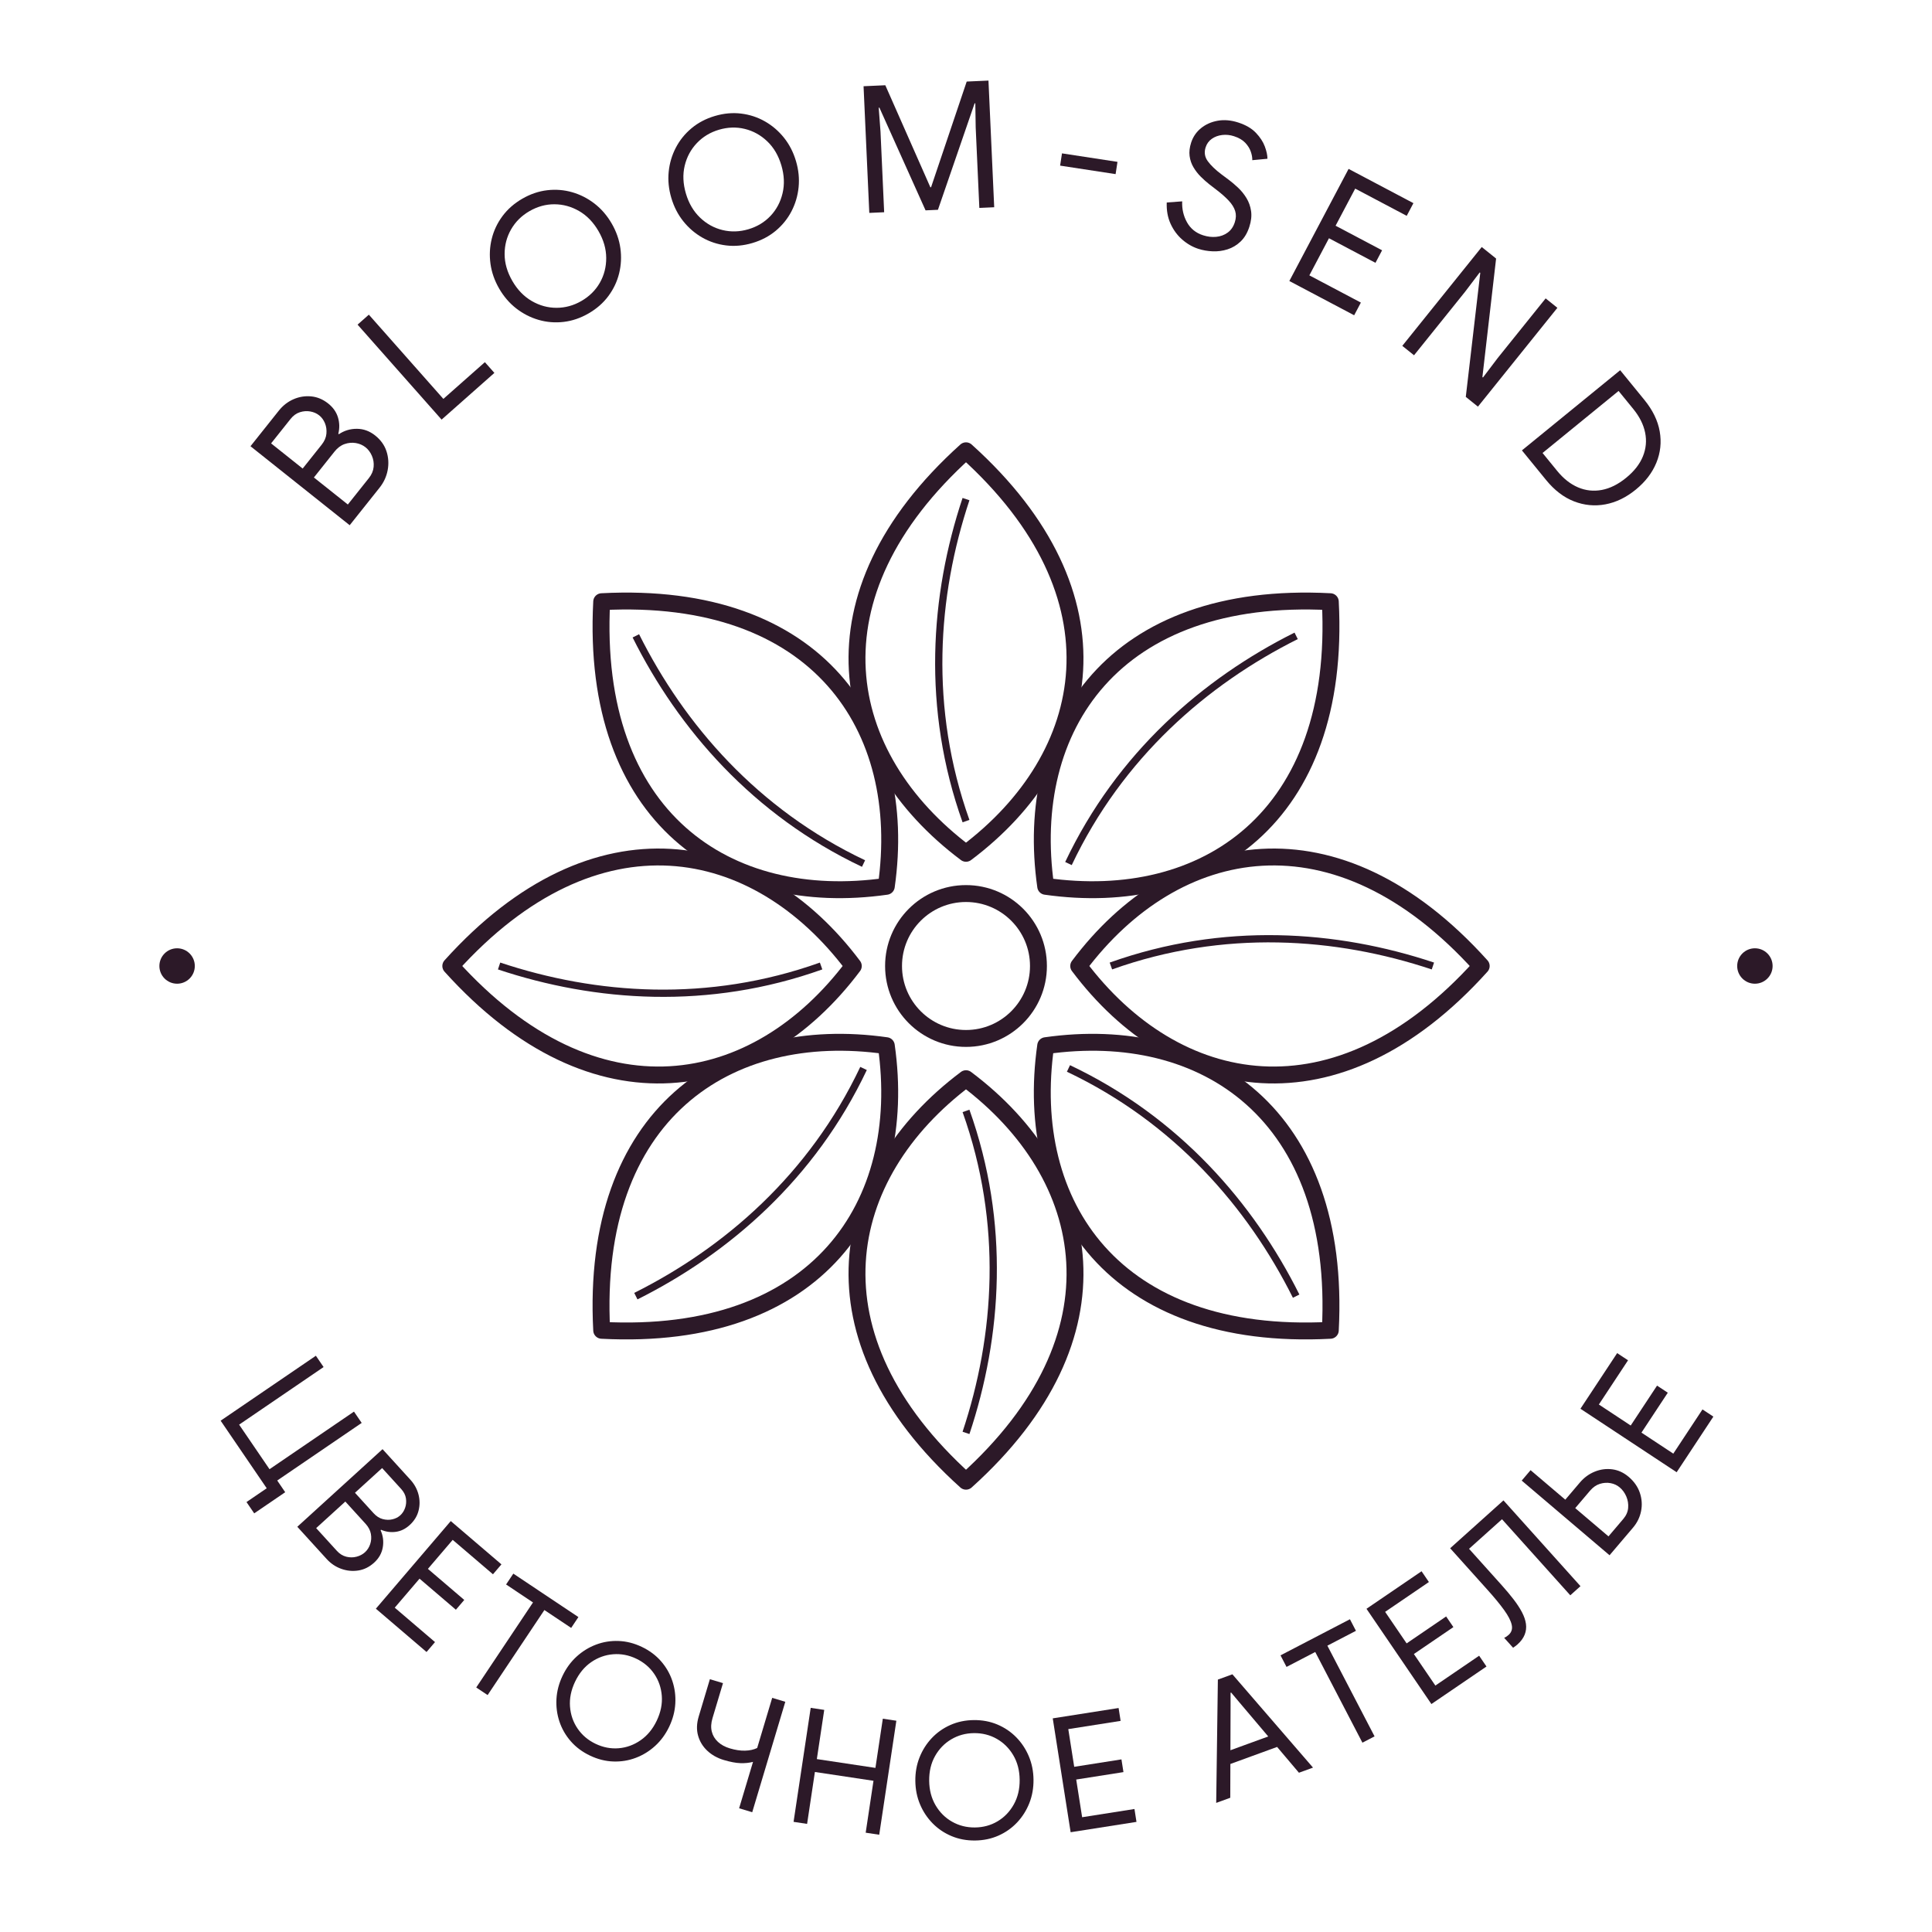
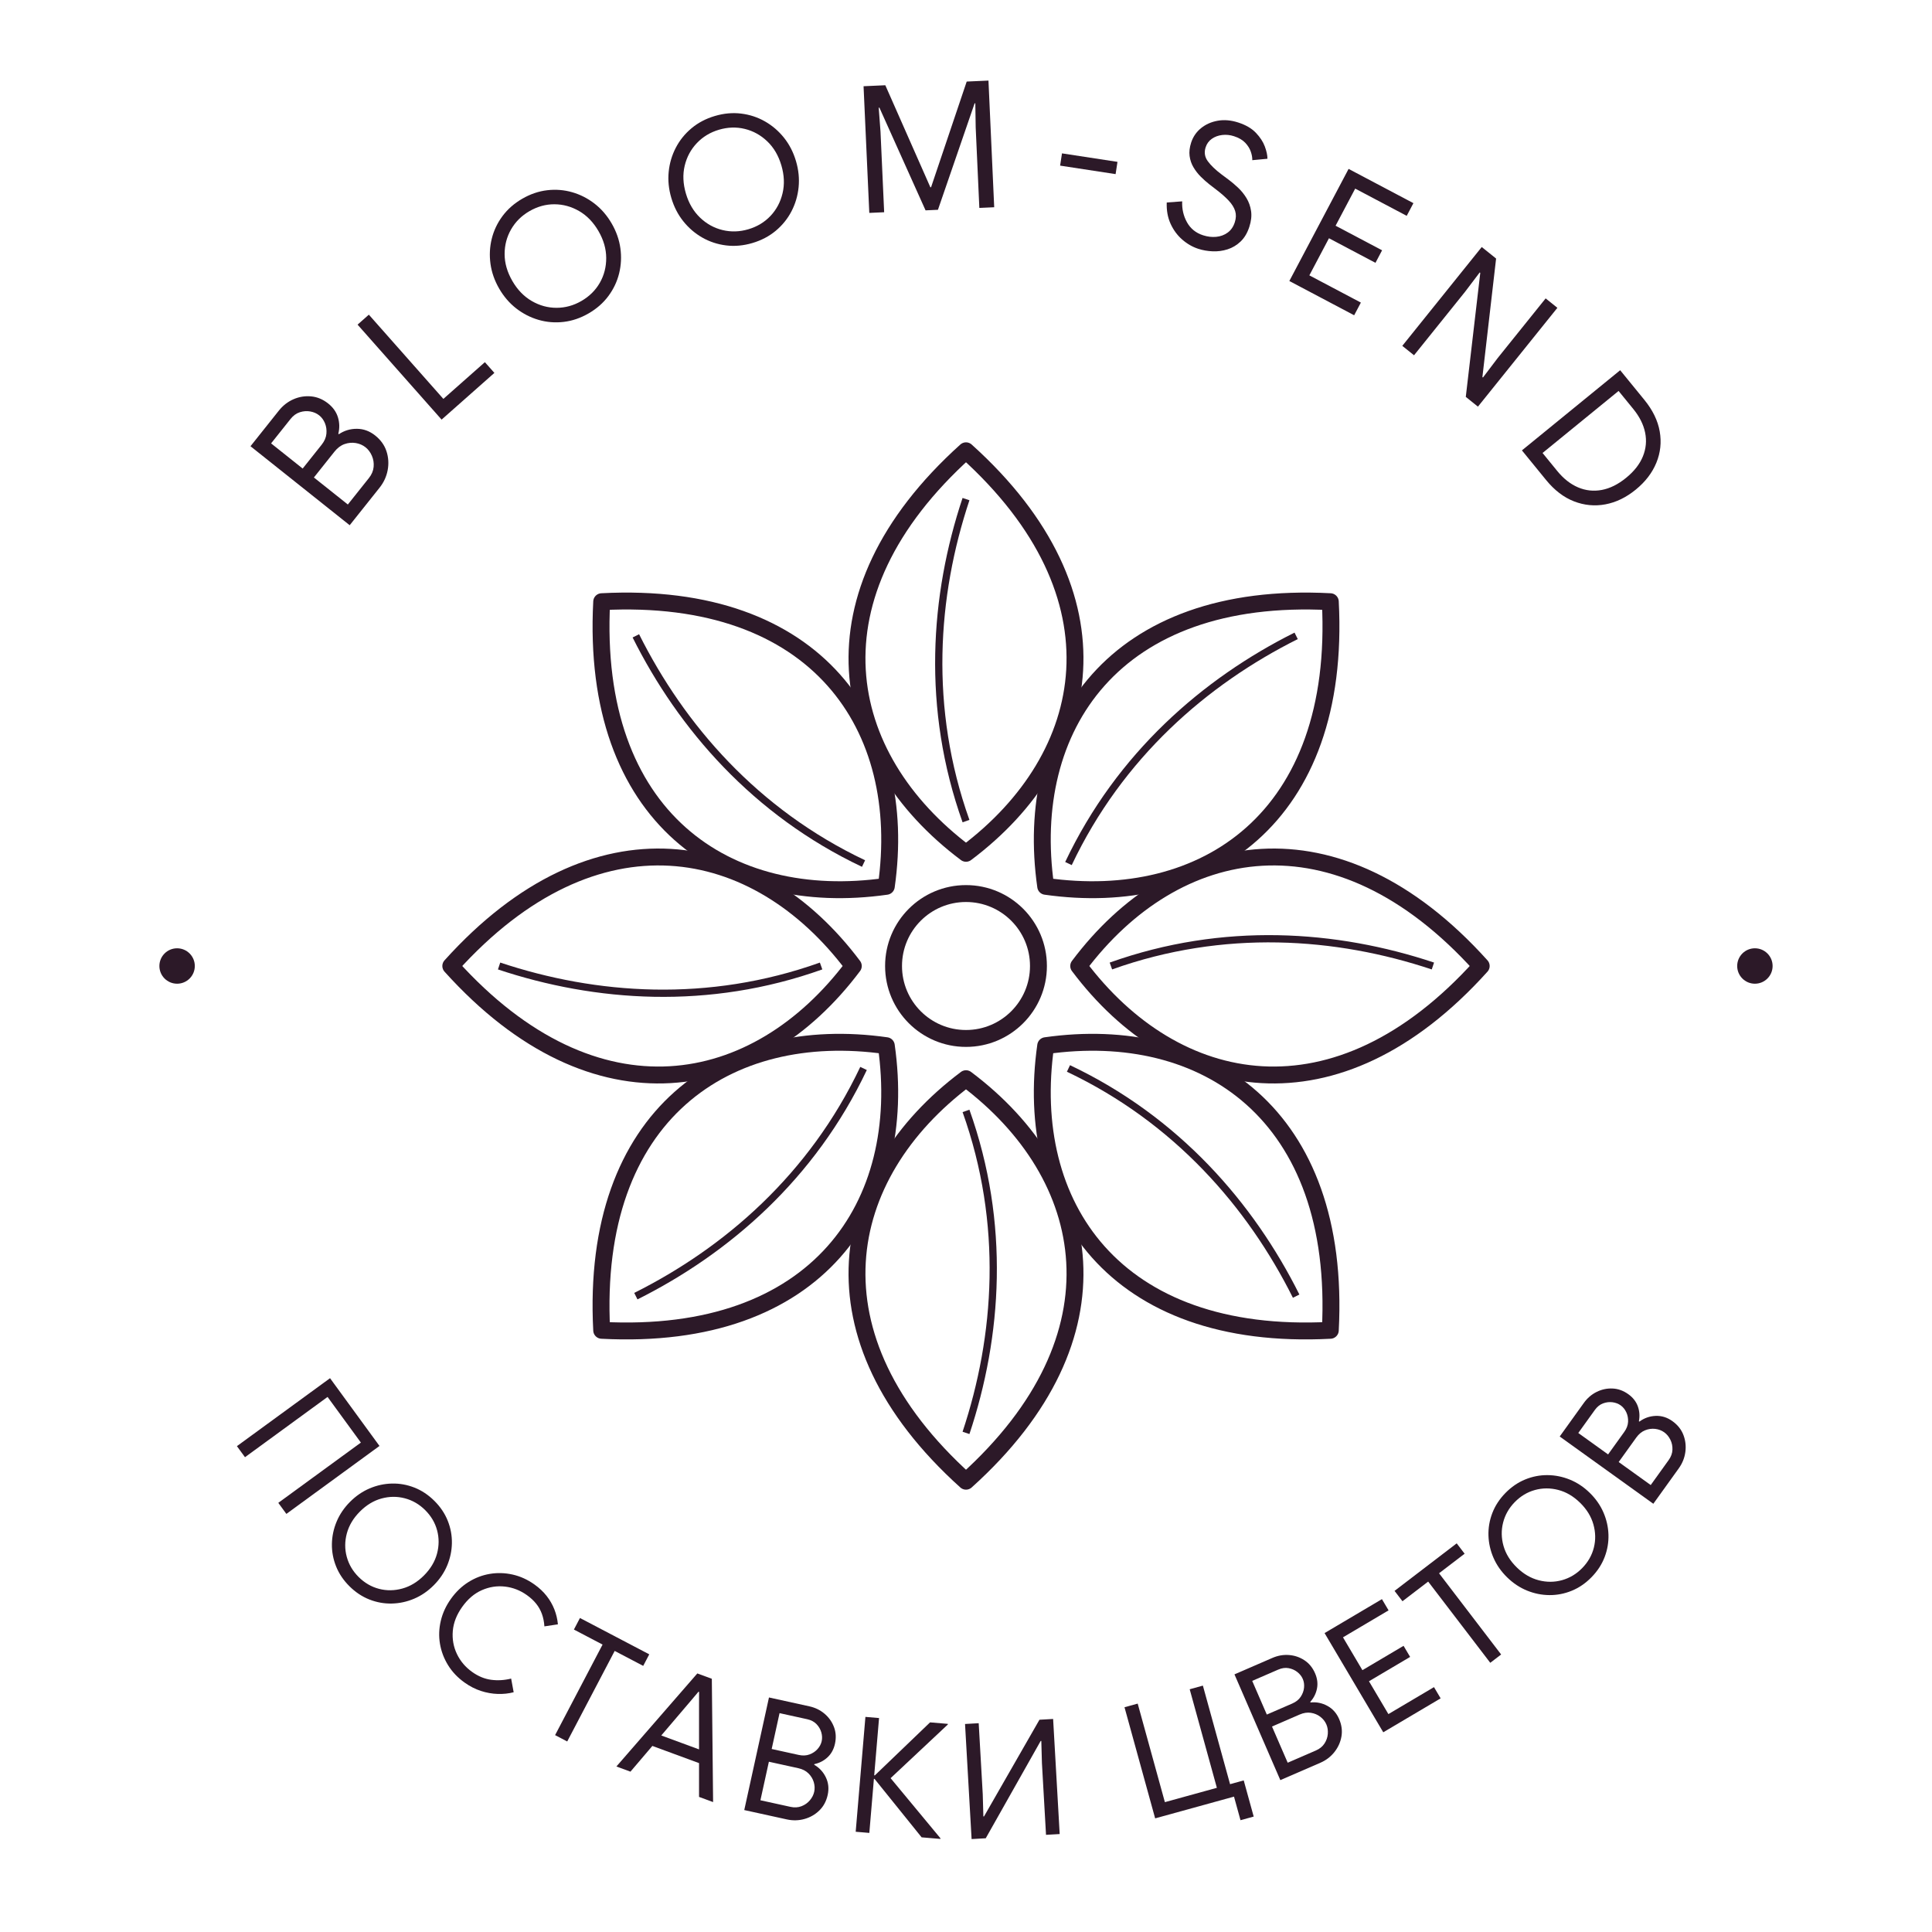
<svg xmlns="http://www.w3.org/2000/svg" viewBox="0 0 120 120" fill="#2c1928" color="#2c1928">
  <path transform="translate(23.234 30.7209) rotate(-51.4675) translate(-3.3 0) scale(0.011 -0.011)" d="M79 0V716H336Q391 716 437.5 691.5Q484 667 512.5 623.5Q541 580 541 523Q541 470 514.0 431.0Q487 392 443 372V368Q496 351 530.5 307.0Q565 263 565 203Q565 143 535.0 97.5Q505 52 456.0 26.0Q407 0 350 0ZM124 326V407H336Q374 407 401.0 424.5Q428 442 442.5 468.0Q457 494 457 521Q457 548 443.0 574.0Q429 600 403.0 617.5Q377 635 340 635H164V81H355Q393 81 421.0 99.5Q449 118 464.0 146.5Q479 175 479 204Q479 234 463.5 262.0Q448 290 419.5 308.0Q391 326 351 326Z" />
  <path transform="translate(28.8577 24.7983) rotate(-41.4986) translate(-2.7775 0) scale(0.011 -0.011)" d="M79 0V716H164V81H477V0Z" />
  <path transform="translate(36.4707 19.3137) rotate(-30.0413) translate(-4.521 0) scale(0.011 -0.011)" d="M411 -16Q332 -16 265.0 13.0Q198 42 148.5 93.5Q99 145 71.5 212.5Q44 280 44 358Q44 436 71.5 503.5Q99 571 148.5 622.5Q198 674 265.0 703.0Q332 732 411 732Q490 732 557.0 703.0Q624 674 673.5 622.5Q723 571 750.5 503.5Q778 436 778 358Q778 280 750.5 212.5Q723 145 673.5 93.5Q624 42 557.0 13.0Q490 -16 411 -16ZM411 65Q489 65 552.5 102.0Q616 139 654.0 205.5Q692 272 692 358Q692 445 654.0 511.0Q616 577 552.5 614.0Q489 651 411 651Q334 651 270.0 614.0Q206 577 168.0 511.0Q130 445 130 358Q130 272 168.0 205.5Q206 139 270.0 102.0Q334 65 411 65Z" />
  <path transform="translate(46.6839 14.9258) rotate(-16.4585) translate(-4.521 0) scale(0.011 -0.011)" d="M411 -16Q332 -16 265.0 13.0Q198 42 148.5 93.5Q99 145 71.5 212.5Q44 280 44 358Q44 436 71.5 503.5Q99 571 148.5 622.5Q198 674 265.0 703.0Q332 732 411 732Q490 732 557.0 703.0Q624 674 673.5 622.5Q723 571 750.5 503.5Q778 436 778 358Q778 280 750.5 212.5Q723 145 673.5 93.5Q624 42 557.0 13.0Q490 -16 411 -16ZM411 65Q489 65 552.5 102.0Q616 139 654.0 205.5Q692 272 692 358Q692 445 654.0 511.0Q616 577 552.5 614.0Q489 651 411 651Q334 651 270.0 614.0Q206 577 168.0 511.0Q130 445 130 358Q130 272 168.0 205.5Q206 139 270.0 102.0Q334 65 411 65Z" />
  <path transform="translate(57.8727 13.0482) rotate(-2.5942) translate(-4.752 0) scale(0.011 -0.011)" d="M79 0V716H202L430 129H434L662 716H785V0H701V455L705 591H701L467 0H397L163 591H159L163 455V0Z" />
  <path transform="translate(67.1111 13.5411) rotate(8.7023) translate(-2.4145 0) scale(0.011 -0.011)" d="M61 275V345H378V275Z" />
  <path transform="translate(74.4667 15.2818) rotate(17.9269) translate(-3.0525 0) scale(0.011 -0.011)" d="M279 -16Q227 -16 176.0 6.0Q125 28 86.0 71.0Q47 114 29 178L110 211Q127 149 172.0 107.0Q217 65 281 65Q321 65 354.5 79.5Q388 94 408.5 122.0Q429 150 429 190Q429 226 411.5 251.0Q394 276 359.0 295.5Q324 315 273 333L228 349Q198 360 167.5 375.5Q137 391 111.5 413.5Q86 436 71.0 467.5Q56 499 56 542Q56 594 84.0 637.0Q112 680 161.0 706.0Q210 732 274 732Q341 732 386.5 707.5Q432 683 458.5 649.5Q485 616 494 588L415 554Q409 575 392.0 597.5Q375 620 346.5 635.5Q318 651 275 651Q240 651 209.5 637.0Q179 623 160.5 598.5Q142 574 142 542Q142 497 178.0 471.0Q214 445 275 424L322 408Q354 397 387.5 381.0Q421 365 450.0 340.0Q479 315 497.0 278.5Q515 242 515 191Q515 136 493.5 96.5Q472 57 437.0 32.0Q402 7 360.5 -4.5Q319 -16 279 -16Z" />
  <path transform="translate(81.9604 18.4459) rotate(27.8555) translate(-2.992 0) scale(0.011 -0.011)" d="M79 0V716H493V635H164V81H493V0ZM124 318V398H461V318Z" />
  <path transform="translate(89.4482 23.3693) rotate(38.7966) translate(-3.883 0) scale(0.011 -0.011)" d="M79 0V716H183L542 146H546L542 284V716H627V0H539L164 597H160L164 459V0Z" />
  <path transform="translate(96.4173 30.2884) rotate(50.7903) translate(-3.8555 0) scale(0.011 -0.011)" d="M79 0V716H295Q407 716 488.0 670.5Q569 625 613.0 544.0Q657 463 657 358Q657 253 613.0 172.5Q569 92 488.0 46.0Q407 0 295 0ZM164 81H295Q379 81 441.0 113.5Q503 146 537.0 208.0Q571 270 571 358Q571 446 537.0 508.0Q503 570 441.0 602.5Q379 635 295 635H164Z" />
-   <path transform="translate(15.2538 90.5136) rotate(55.7089) translate(-3.54 0) scale(0.01 -0.01)" d="M587 -152V0H79V716H164V81H499V716H584V81H672V-152Z" />
-   <path transform="translate(19.9546 96.4647) rotate(47.6795) translate(-3 0) scale(0.01 -0.01)" d="M79 0V716H336Q391 716 437.5 691.5Q484 667 512.5 623.5Q541 580 541 523Q541 470 514.0 431.0Q487 392 443 372V368Q496 351 530.5 307.0Q565 263 565 203Q565 143 535.0 97.5Q505 52 456.0 26.0Q407 0 350 0ZM124 326V407H336Q374 407 401.0 424.5Q428 442 442.5 468.0Q457 494 457 521Q457 548 443.0 574.0Q429 600 403.0 617.5Q377 635 340 635H164V81H355Q393 81 421.0 99.5Q449 118 464.0 146.5Q479 175 479 204Q479 234 463.5 262.0Q448 290 419.5 308.0Q391 326 351 326Z" />
-   <path transform="translate(24.8133 101.1728) rotate(40.5175) translate(-2.72 0) scale(0.01 -0.01)" d="M79 0V716H493V635H164V81H493V0ZM124 318V398H461V318Z" />
-   <path transform="translate(29.9293 105.0451) rotate(33.7258) translate(-2.65 0) scale(0.01 -0.01)" d="M223 0V665H308V0ZM22 635V716H508V635Z" />
-   <path transform="translate(36.7146 108.8988) rotate(25.4636) translate(-4.11 0) scale(0.01 -0.01)" d="M411 -16Q332 -16 265.0 13.0Q198 42 148.5 93.5Q99 145 71.5 212.5Q44 280 44 358Q44 436 71.5 503.5Q99 571 148.5 622.5Q198 674 265.0 703.0Q332 732 411 732Q490 732 557.0 703.0Q624 674 673.5 622.5Q723 571 750.5 503.5Q778 436 778 358Q778 280 750.5 212.5Q723 145 673.5 93.5Q624 42 557.0 13.0Q490 -16 411 -16ZM411 65Q489 65 552.5 102.0Q616 139 654.0 205.5Q692 272 692 358Q692 445 654.0 511.0Q616 577 552.5 614.0Q489 651 411 651Q334 651 270.0 614.0Q206 577 168.0 511.0Q130 445 130 358Q130 272 168.0 205.5Q206 139 270.0 102.0Q334 65 411 65Z" />
-   <path transform="translate(44.4615 111.8831) rotate(16.6725) translate(-3.15 0) scale(0.01 -0.01)" d="M466 0V301Q435 282 393.5 271.0Q352 260 288 260Q226 260 174.5 285.5Q123 311 92.5 359.0Q62 407 62 474V716H147V489Q147 441 166.5 408.0Q186 375 221.5 357.5Q257 340 304 340Q357 340 398.5 353.5Q440 367 466 391V716H551V0Z" />
-   <path transform="translate(51.9499 113.5584) rotate(8.5478) translate(-3.48 0) scale(0.01 -0.01)" d="M79 0V716H164V0ZM124 326V407H552V326ZM532 0V716H617V0Z" />
-   <path transform="translate(60.56 114.1571) rotate(-0.5924) translate(-4.11 0) scale(0.01 -0.01)" d="M411 -16Q332 -16 265.0 13.0Q198 42 148.5 93.5Q99 145 71.5 212.5Q44 280 44 358Q44 436 71.5 503.5Q99 571 148.5 622.5Q198 674 265.0 703.0Q332 732 411 732Q490 732 557.0 703.0Q624 674 673.5 622.5Q723 571 750.5 503.5Q778 436 778 358Q778 280 750.5 212.5Q723 145 673.5 93.5Q624 42 557.0 13.0Q490 -16 411 -16ZM411 65Q489 65 552.5 102.0Q616 139 654.0 205.5Q692 272 692 358Q692 445 654.0 511.0Q616 577 552.5 614.0Q489 651 411 651Q334 651 270.0 614.0Q206 577 168.0 511.0Q130 445 130 358Q130 272 168.0 205.5Q206 139 270.0 102.0Q334 65 411 65Z" />
-   <path transform="translate(68.4059 113.5037) rotate(-8.9287) translate(-2.72 0) scale(0.01 -0.01)" d="M79 0V716H493V635H164V81H493V0ZM124 318V398H461V318Z" />
-   <path transform="translate(73.2346 112.5181) rotate(-14.1441) translate(-1.16 0) scale(0.01 -0.01)" d="" />
-   <path transform="translate(78.5469 110.8853) rotate(-20.026) translate(-3.35 0) scale(0.01 -0.01)" d="M15 0 287 716H383L655 0H562L365 535L337 612H333L305 535L108 0ZM325 197V277H490L519 197ZM131 197 160 277H325V197Z" />
-   <path transform="translate(84.9951 108.0474) rotate(-27.4842) translate(-2.65 0) scale(0.01 -0.01)" d="M223 0V665H308V0ZM22 635V716H508V635Z" />
-   <path transform="translate(90.5018 104.7543) rotate(-34.2759) translate(-2.72 0) scale(0.01 -0.01)" d="M79 0V716H493V635H164V81H493V0ZM124 318V398H461V318Z" />
-   <path transform="translate(96.1833 100.2998) rotate(-41.9192) translate(-3.455 0) scale(0.01 -0.01)" d="M78 -8Q71 -8 62.0 -7.0Q53 -6 45 -5V78Q53 75 61.5 74.0Q70 73 78 73Q115 73 134.0 107.0Q153 141 160.0 206.5Q167 272 167 366V716H612V0H527V635H252V331Q252 269 248.0 216.5Q244 164 233.5 122.5Q223 81 203.5 52.0Q184 23 153.0 7.5Q122 -8 78 -8Z" />
-   <path transform="translate(101.2673 95.0758) rotate(-49.6366) translate(-2.79 0) scale(0.01 -0.01)" d="M164 716V81H306Q348 81 378.0 102.5Q408 124 424.5 157.0Q441 190 441 225Q441 256 424.5 285.0Q408 314 378.0 333.0Q348 352 306 352H124V433H304Q364 433 415.0 406.5Q466 380 496.5 333.0Q527 286 527 225Q527 159 496.5 108.0Q466 57 415.0 28.5Q364 0 304 0H79V716Z" />
-   <path transform="translate(105.2031 89.8327) rotate(-56.5764) translate(-2.72 0) scale(0.01 -0.01)" d="M79 0V716H493V635H164V81H493V0ZM124 318V398H461V318Z" />
+   <path transform="translate(16.2511 91.9271) rotate(53.8788) translate(-3.395 0) scale(0.01 -0.01)" d="M79 0V716H600V0H515V635H164V0Z" />
+   <path transform="translate(21.8179 98.4114) rotate(44.8284) translate(-4.11 0) scale(0.01 -0.01)" d="M411 -16Q332 -16 265.0 13.0Q198 42 148.5 93.5Q99 145 71.5 212.5Q44 280 44 358Q44 436 71.5 503.5Q99 571 148.5 622.5Q198 674 265.0 703.0Q332 732 411 732Q490 732 557.0 703.0Q624 674 673.5 622.5Q723 571 750.5 503.5Q778 436 778 358Q778 280 750.5 212.5Q723 145 673.5 93.5Q624 42 557.0 13.0Q490 -16 411 -16ZM411 65Q489 65 552.5 102.0Q616 139 654.0 205.5Q692 272 692 358Q692 445 654.0 511.0Q616 577 552.5 614.0Q489 651 411 651Q334 651 270.0 614.0Q206 577 168.0 511.0Q130 445 130 358Q130 272 168.0 205.5Q206 139 270.0 102.0Q334 65 411 65Z" />
+   <path transform="translate(28.5671 104.1053) rotate(35.4766) translate(-3.68 0) scale(0.01 -0.01)" d="M415 -16Q336 -16 268.5 12.5Q201 41 150.5 91.5Q100 142 72.0 210.5Q44 279 44 358Q44 438 72.0 506.0Q100 574 150.5 624.5Q201 675 268.5 703.5Q336 732 415 732Q470 732 517.5 718.0Q565 704 605.0 678.0Q645 652 677 615L616 556Q589 589 558.5 610.0Q528 631 492.5 641.0Q457 651 415 651Q338 651 273.0 615.0Q208 579 169.0 513.5Q130 448 130 358Q130 269 169.0 203.0Q208 137 273.0 101.0Q338 65 415 65Q485 65 539.5 94.0Q594 123 636 172L698 112Q667 75 623.5 46.0Q580 17 527.5 0.5Q475 -16 415 -16Z" />
+   <path transform="translate(34.8498 107.9664) rotate(27.6693) translate(-2.65 0) scale(0.01 -0.01)" d="M223 0V665H308V0ZM22 635V716H508V635Z" />
+   <path transform="translate(41.2888 110.8251) rotate(20.2111) translate(-3.35 0) scale(0.01 -0.01)" d="M15 0 287 716H383L655 0H562L365 535L337 612H333L305 535L108 0ZM325 197V277H490L519 197ZM131 197 160 277H325V197Z" />
+   <path transform="translate(48.3859 112.9001) rotate(12.3827) translate(-3 0) scale(0.01 -0.01)" d="M79 0V716H336Q391 716 437.5 691.5Q484 667 512.5 623.5Q541 580 541 523Q541 470 514.0 431.0Q487 392 443 372V368Q496 351 530.5 307.0Q565 263 565 203Q565 143 535.0 97.5Q505 52 456.0 26.0Q407 0 350 0ZM124 326V407H336Q374 407 401.0 424.5Q428 442 442.5 468.0Q457 494 457 521Q457 548 443.0 574.0Q429 600 403.0 617.5Q377 635 340 635H164V81H355Q393 81 421.0 99.5Q449 118 464.0 146.5Q479 175 479 204Q479 234 463.5 262.0Q448 290 419.5 308.0Q391 326 351 326Z" />
+   <path transform="translate(55.4304 113.9669) rotate(4.8399) translate(-3.08 0) scale(0.01 -0.01)" d="M79 0V716H164V359H168L482 716H593V712L267 350L607 4V0H490L168 337H164V0Z" />
+   <path transform="translate(63.0833 114.0722) rotate(-3.2636) translate(-3.53 0) scale(0.01 -0.01)" d="M79 0V716H164V274L160 136H164L542 716H627V0H542V446L546 584H542L167 0Z" />
+   <path transform="translate(68.786 113.4426) rotate(-9.336) translate(-1.16 0) scale(0.01 -0.01)" d="" />
+   <path transform="translate(74.3997 112.2107) rotate(-15.4189) translate(-3.54 0) scale(0.01 -0.01)" d="M587 -152V0H79V716H164V81H499V716H584V81H672V-152Z" />
+   <path transform="translate(81.5514 109.6874) rotate(-23.4483) translate(-3 0) scale(0.01 -0.01)" d="M79 0V716H336Q391 716 437.5 691.5Q484 667 512.5 623.5Q541 580 541 523Q541 470 514.0 431.0Q487 392 443 372V368Q496 351 530.5 307.0Q565 263 565 203Q565 143 535.0 97.5Q505 52 456.0 26.0Q407 0 350 0ZM124 326V407H336Q374 407 401.0 424.5Q428 442 442.5 468.0Q457 494 457 521Q457 548 443.0 574.0Q429 600 403.0 617.5Q377 635 340 635H164V81H355Q393 81 421.0 99.5Q449 118 464.0 146.5Q479 175 479 204Q479 234 463.5 262.0Q448 290 419.5 308.0Q391 326 351 326Z" />
+   <path transform="translate(87.5781 106.6128) rotate(-30.6103) translate(-2.72 0) scale(0.01 -0.01)" d="M79 0V716H493V635H164V81H493V0ZM124 318V398H461V318Z" />
+   <path transform="translate(92.897 103.0243) rotate(-37.402) translate(-2.65 0) scale(0.01 -0.01)" d="M223 0V665H308V0ZM22 635V716H508V635Z" />
+   <path transform="translate(98.7383 97.8504) rotate(-45.6642) translate(-4.11 0) scale(0.01 -0.01)" d="M411 -16Q332 -16 265.0 13.0Q198 42 148.5 93.5Q99 145 71.5 212.5Q44 280 44 358Q44 436 71.5 503.5Q99 571 148.5 622.5Q198 674 265.0 703.0Q332 732 411 732Q490 732 557.0 703.0Q624 674 673.5 622.5Q723 571 750.5 503.5Q778 436 778 358Q778 280 750.5 212.5Q723 145 673.5 93.5Q624 42 557.0 13.0Q490 -16 411 -16ZM411 65Q489 65 552.5 102.0Q616 139 654.0 205.5Q692 272 692 358Q692 445 654.0 511.0Q616 577 552.5 614.0Q489 651 411 651Q334 651 270.0 614.0Q206 577 168.0 511.0Q130 445 130 358Q130 272 168.0 205.5Q206 139 270.0 102.0Q334 65 411 65Z" />
+   <path transform="translate(103.9806 91.6072) rotate(-54.2966) translate(-3 0) scale(0.01 -0.01)" d="M79 0V716H336Q391 716 437.5 691.5Q484 667 512.5 623.5Q541 580 541 523Q541 470 514.0 431.0Q487 392 443 372V368Q496 351 530.5 307.0Q565 263 565 203Q565 143 535.0 97.5Q505 52 456.0 26.0Q407 0 350 0ZM124 326V407H336Q374 407 401.0 424.5Q428 442 442.5 468.0Q457 494 457 521Q457 548 443.0 574.0Q429 600 403.0 617.5Q377 635 340 635H164V81H355Q393 81 421.0 99.5Q449 118 464.0 146.5Q479 175 479 204Q479 234 463.5 262.0Q448 290 419.5 308.0Q391 326 351 326Z" />
  <circle cx="11" cy="60" r="1.1" />
  <circle cx="109" cy="60" r="1.1" />
  <g fill="none" stroke="currentColor" stroke-width="1.05" stroke-linejoin="round">
    <path transform="rotate(0 60 60)" d="M60 53 C52 47 50 37 60 28 C70 37 68 47 60 53Z" />
    <path transform="rotate(45 60 60)" d="M60 53 C52 47 50 37 60 28 C70 37 68 47 60 53Z" />
    <path transform="rotate(90 60 60)" d="M60 53 C52 47 50 37 60 28 C70 37 68 47 60 53Z" />
    <path transform="rotate(135 60 60)" d="M60 53 C52 47 50 37 60 28 C70 37 68 47 60 53Z" />
    <path transform="rotate(180 60 60)" d="M60 53 C52 47 50 37 60 28 C70 37 68 47 60 53Z" />
    <path transform="rotate(225 60 60)" d="M60 53 C52 47 50 37 60 28 C70 37 68 47 60 53Z" />
    <path transform="rotate(270 60 60)" d="M60 53 C52 47 50 37 60 28 C70 37 68 47 60 53Z" />
    <path transform="rotate(315 60 60)" d="M60 53 C52 47 50 37 60 28 C70 37 68 47 60 53Z" />
    <circle cx="60" cy="60" r="4.5" />
  </g>
  <g fill="none" stroke="currentColor" stroke-width=".45">
    <path transform="rotate(0 60 60)" d="M60 51 C57.5 44 58 37 60 31" />
    <path transform="rotate(45 60 60)" d="M60 51 C57.5 44 58 37 60 31" />
    <path transform="rotate(90 60 60)" d="M60 51 C57.5 44 58 37 60 31" />
    <path transform="rotate(135 60 60)" d="M60 51 C57.5 44 58 37 60 31" />
    <path transform="rotate(180 60 60)" d="M60 51 C57.5 44 58 37 60 31" />
    <path transform="rotate(225 60 60)" d="M60 51 C57.5 44 58 37 60 31" />
    <path transform="rotate(270 60 60)" d="M60 51 C57.5 44 58 37 60 31" />
    <path transform="rotate(315 60 60)" d="M60 51 C57.5 44 58 37 60 31" />
  </g>
</svg>
